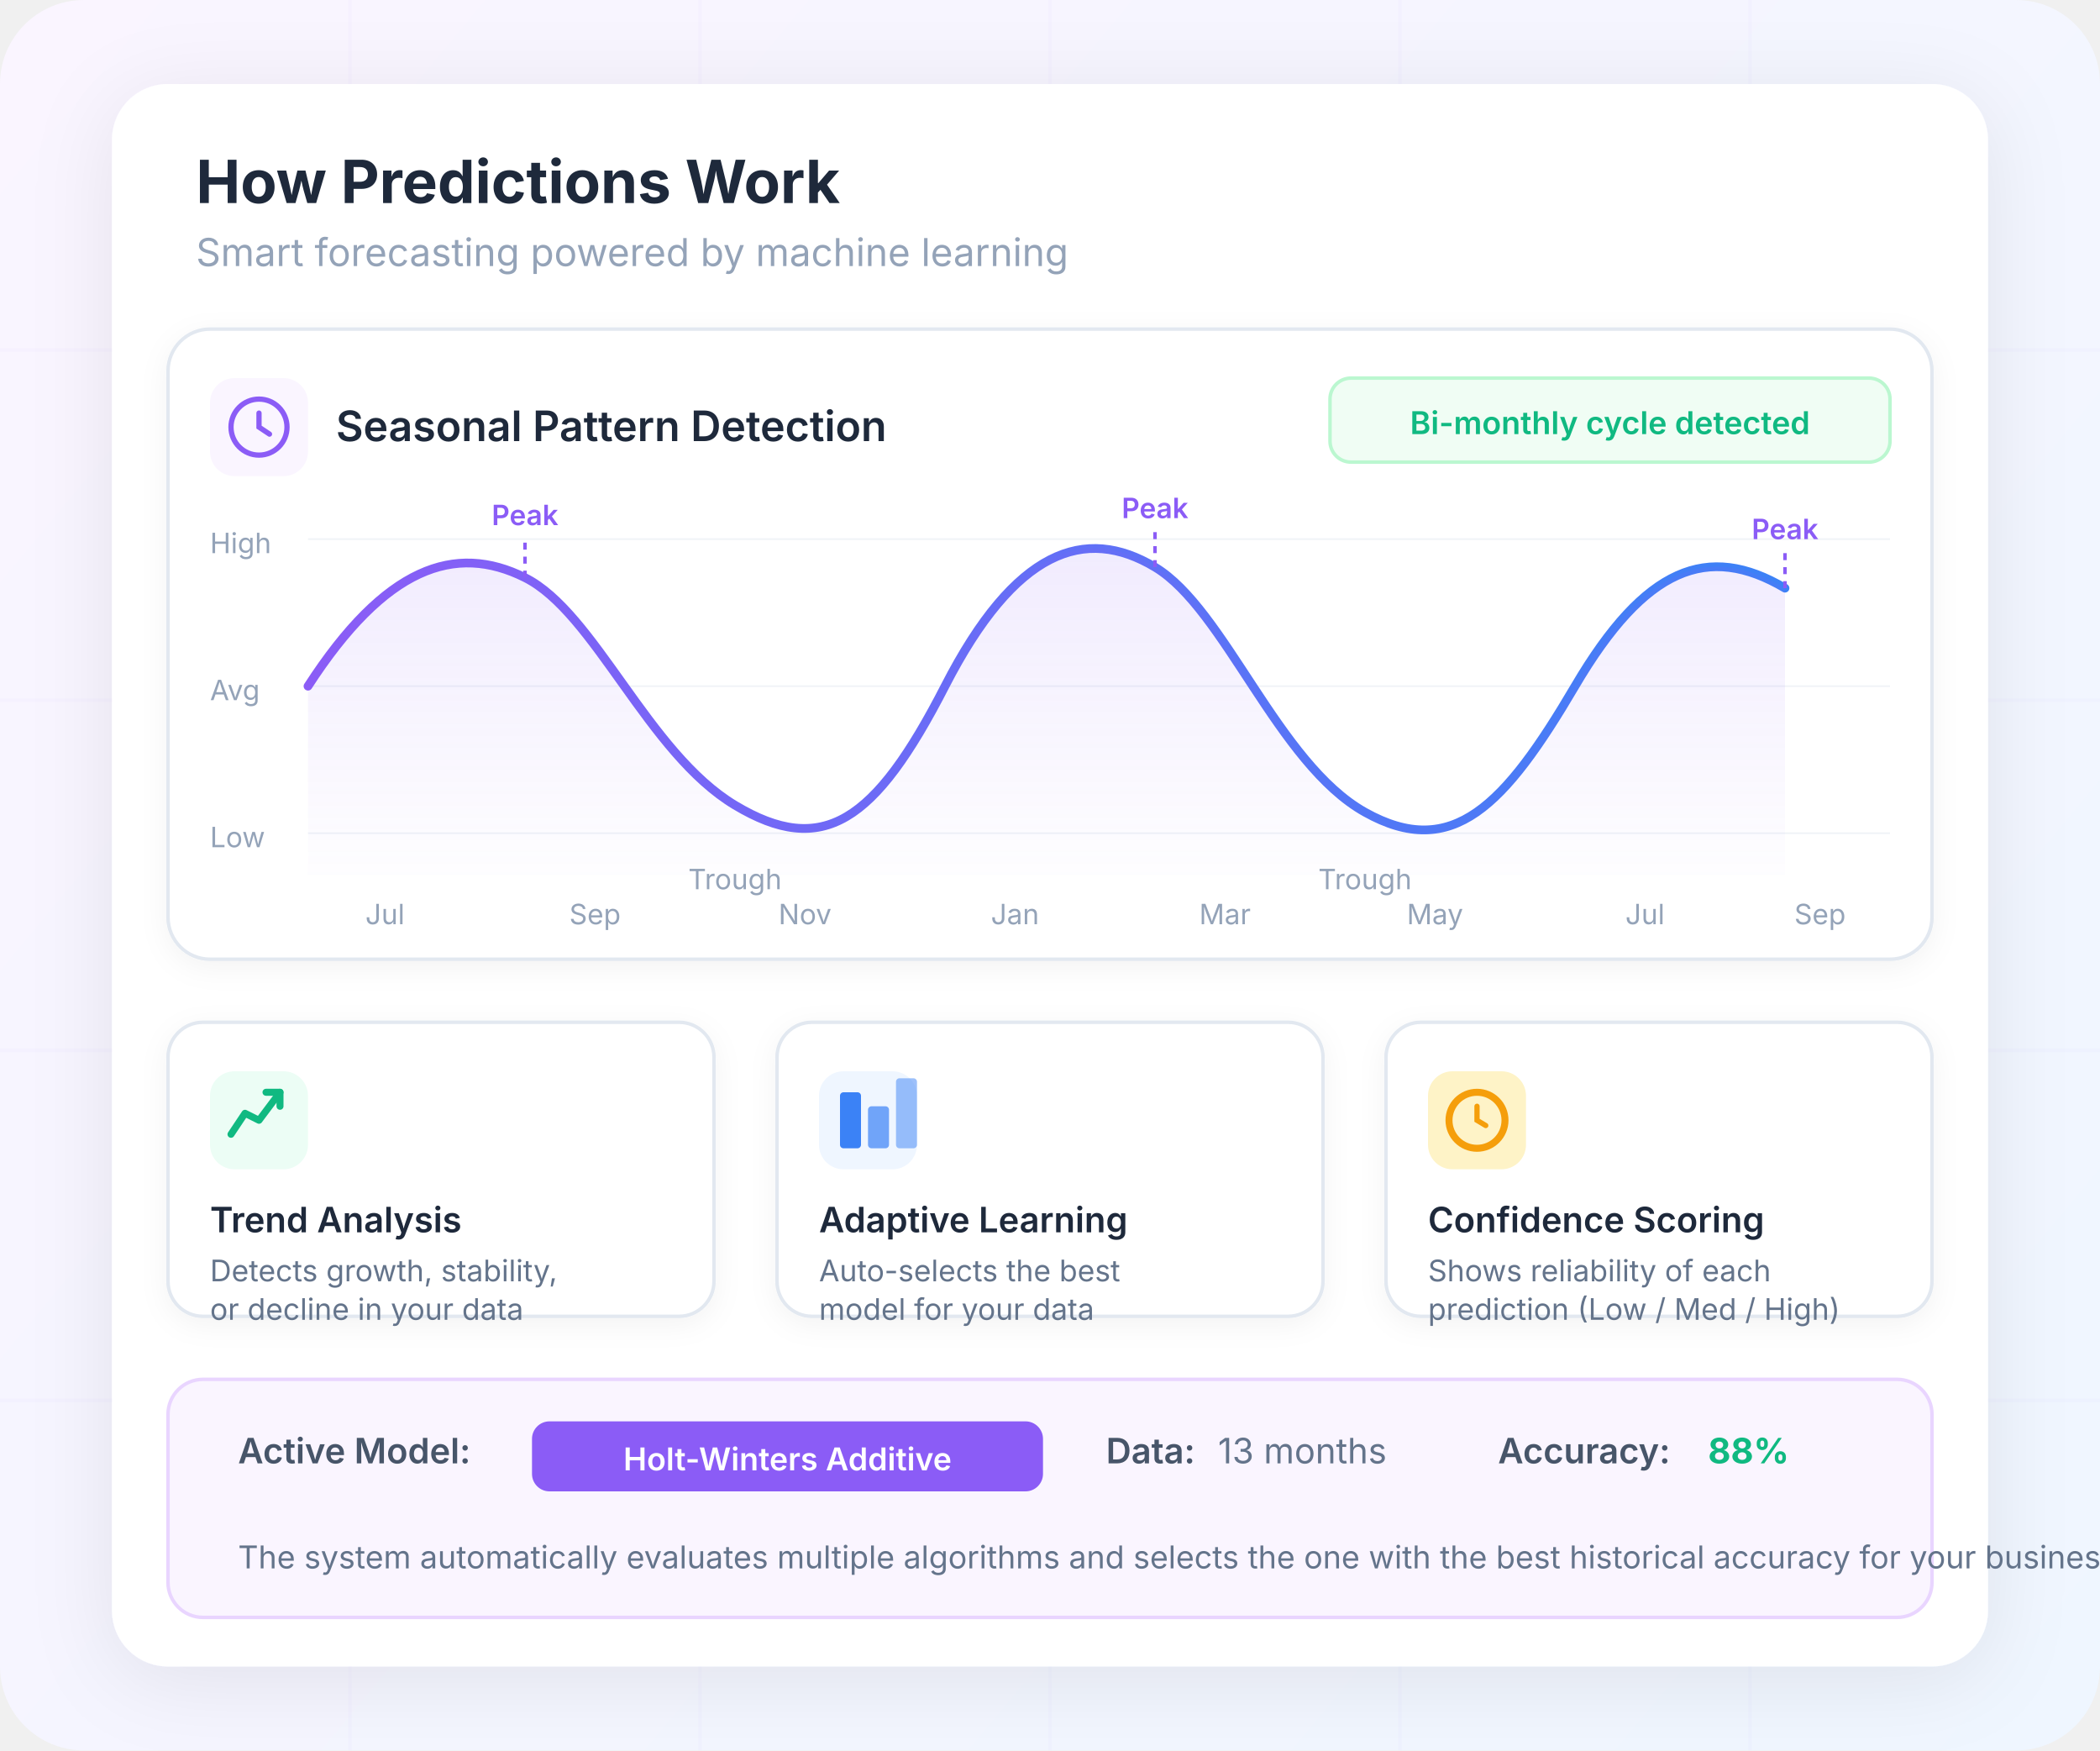
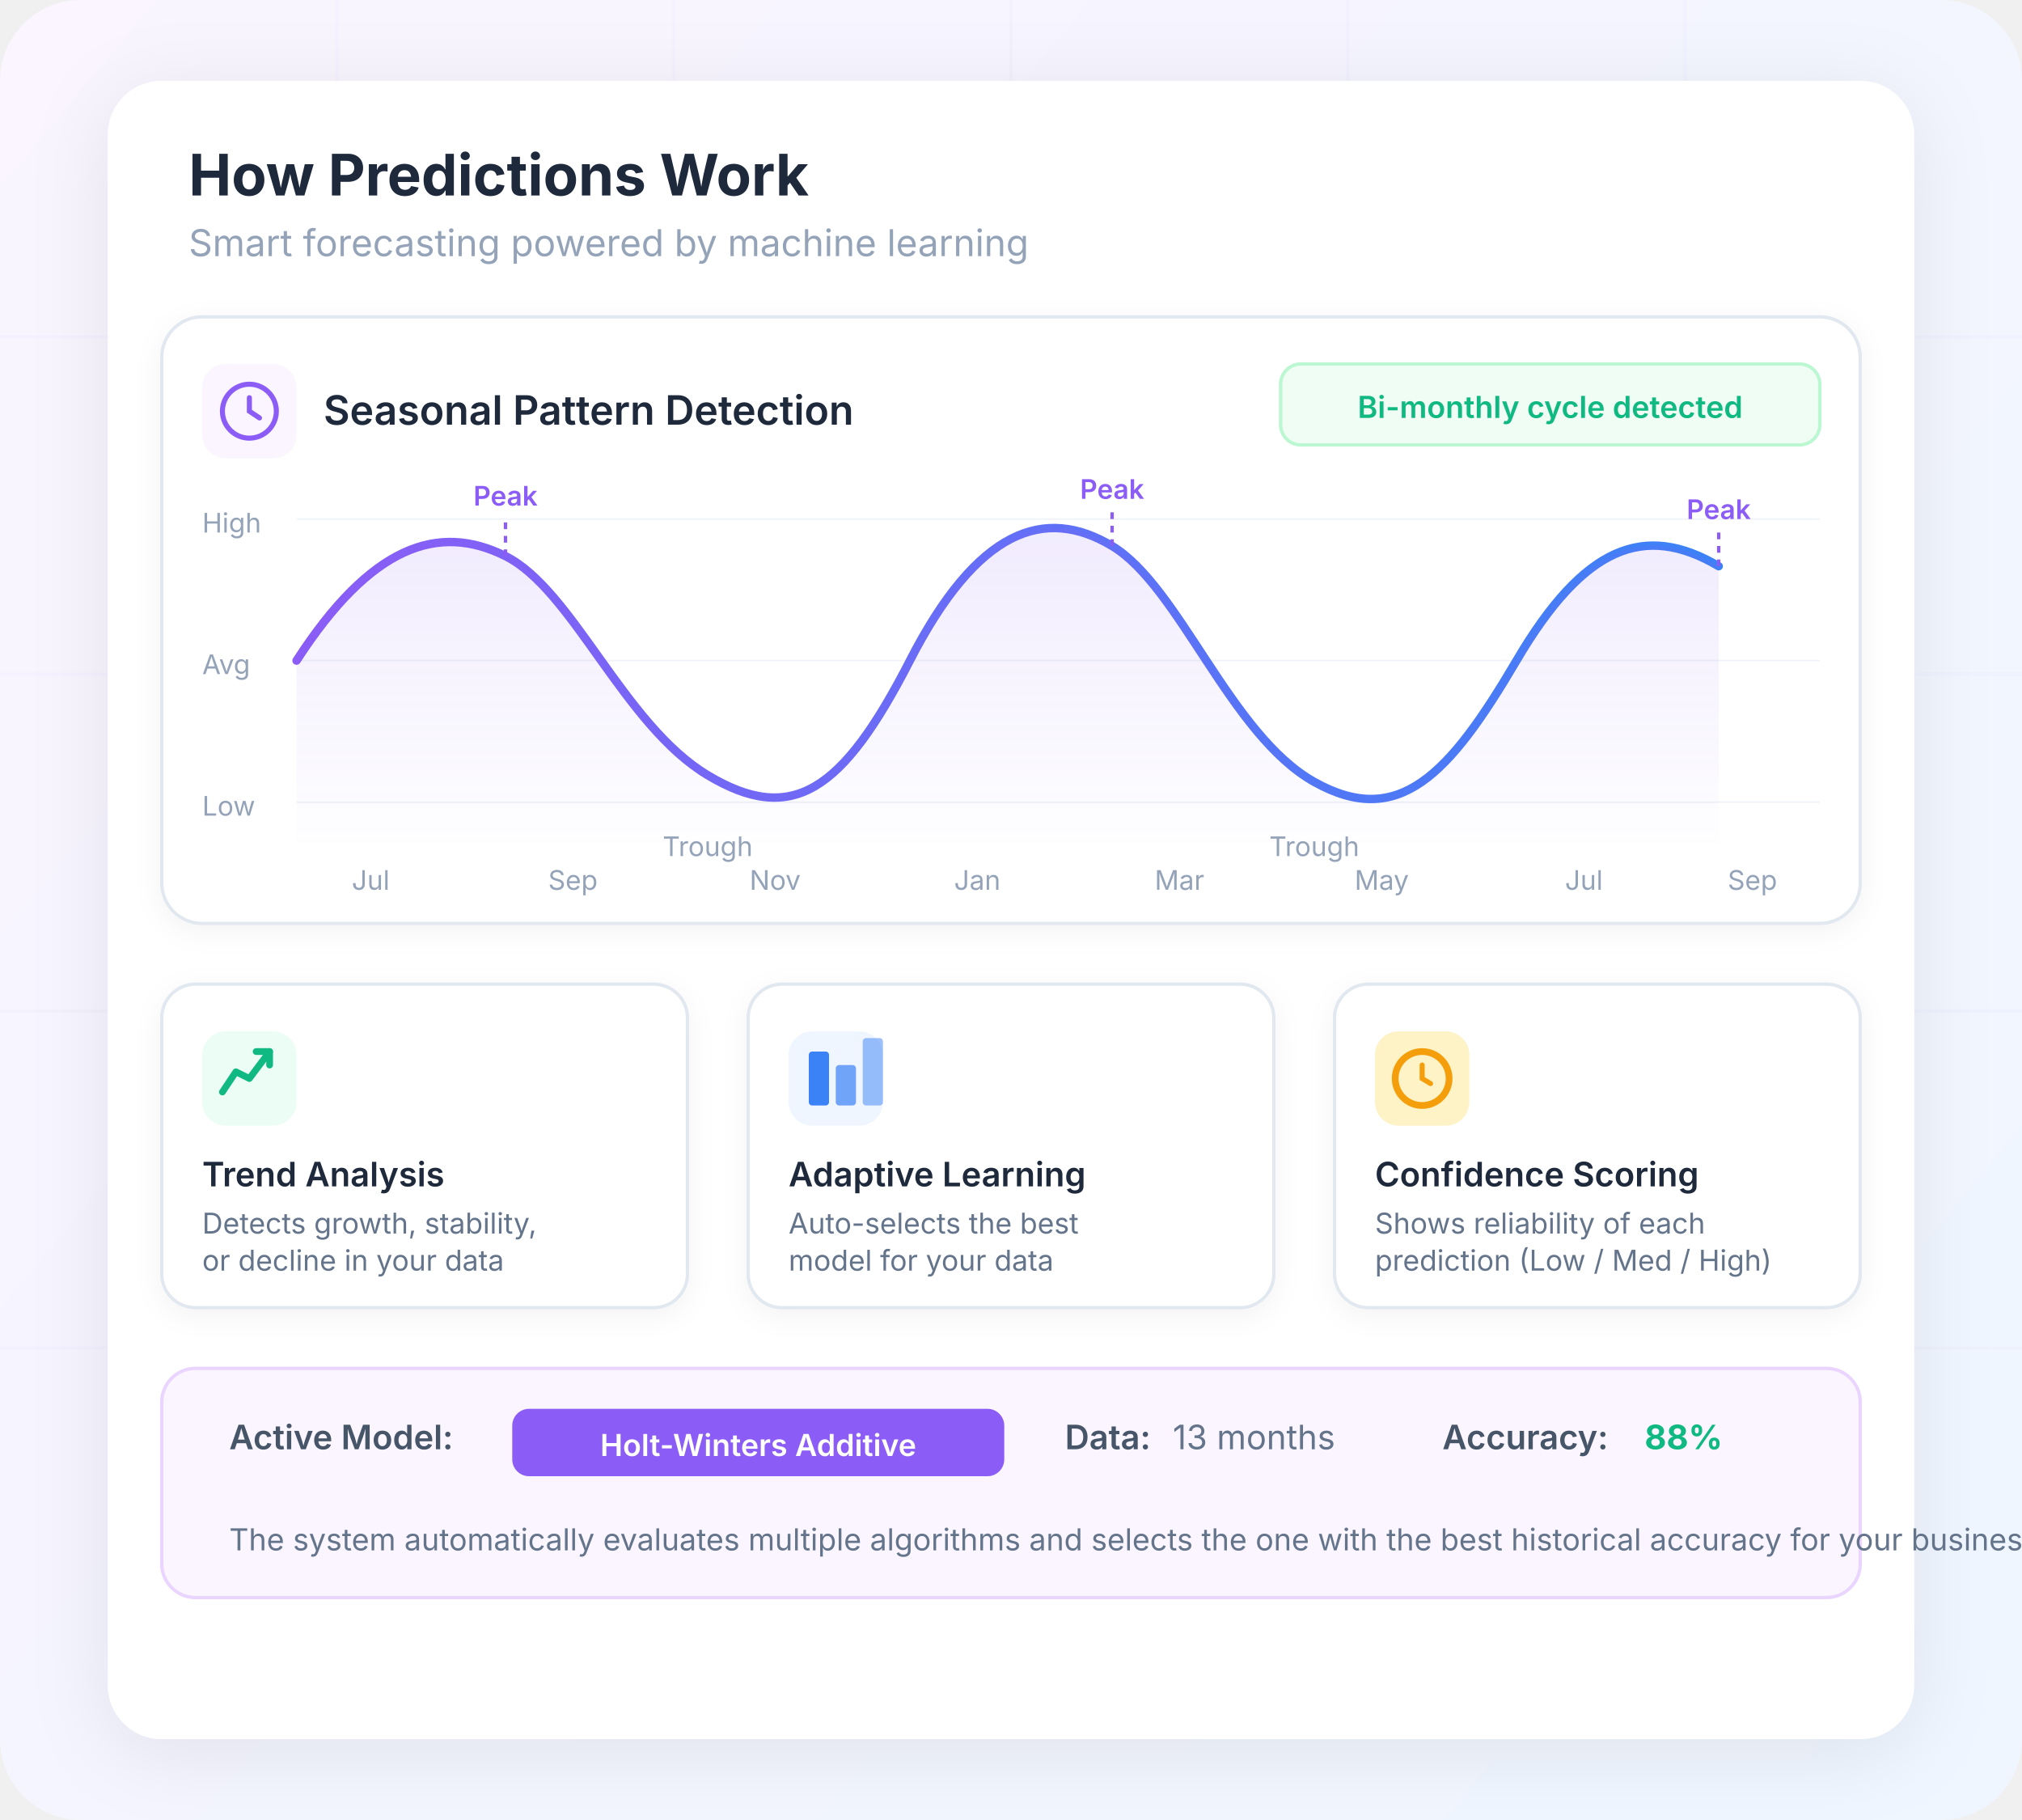
- <svg xmlns="http://www.w3.org/2000/svg" viewBox="0 0 600 500" fill="none">
+ <svg xmlns="http://www.w3.org/2000/svg" viewBox="0 0 600 540" fill="none">
  <defs>
    <linearGradient id="bgGrad4" x1="0" y1="0" x2="600" y2="500" gradientUnits="userSpaceOnUse">
      <stop offset="0%" stop-color="#faf5ff" />
      <stop offset="100%" stop-color="#eff6ff" />
    </linearGradient>
    <linearGradient id="seasonLine" x1="0" y1="0" x2="1" y2="0">
      <stop offset="0%" stop-color="#8b5cf6" />
      <stop offset="100%" stop-color="#3b82f6" />
    </linearGradient>
    <linearGradient id="seasonFill" x1="0" y1="0" x2="0" y2="1">
      <stop offset="0%" stop-color="#8b5cf6" stop-opacity="0.12" />
      <stop offset="100%" stop-color="#8b5cf6" stop-opacity="0.01" />
    </linearGradient>
    <filter id="cardShadow4" x="-10%" y="-5%" width="120%" height="115%">
      <feDropShadow dx="0" dy="4" stdDeviation="12" flood-color="#000" flood-opacity="0.08" />
    </filter>
    <filter id="smallShadow4" x="-10%" y="-10%" width="120%" height="130%">
      <feDropShadow dx="0" dy="2" stdDeviation="4" flood-color="#000" flood-opacity="0.05" />
    </filter>
  </defs>
-   <rect width="600" height="500" rx="24" fill="url(#bgGrad4)" />
+   <rect width="600" height="540" rx="24" fill="url(#bgGrad4)" />
  <g opacity="0.03" stroke="#8b5cf6" stroke-width="1">
    <line x1="0" y1="100" x2="600" y2="100" />
    <line x1="0" y1="200" x2="600" y2="200" />
    <line x1="0" y1="300" x2="600" y2="300" />
    <line x1="0" y1="400" x2="600" y2="400" />
    <line x1="100" y1="0" x2="100" y2="500" />
    <line x1="200" y1="0" x2="200" y2="500" />
    <line x1="300" y1="0" x2="300" y2="500" />
    <line x1="400" y1="0" x2="400" y2="500" />
    <line x1="500" y1="0" x2="500" y2="500" />
  </g>
  <g filter="url(#cardShadow4)">
-     <rect x="32" y="24" width="536" height="452" rx="16" fill="white" />
+     <rect x="32" y="24" width="536" height="492" rx="16" fill="white" />
  </g>
  <text x="56" y="58" font-family="system-ui, -apple-system, sans-serif" font-size="17" font-weight="700" fill="#1e293b">How Predictions Work</text>
  <text x="56" y="76" font-family="system-ui, -apple-system, sans-serif" font-size="11" fill="#94a3b8">Smart forecasting powered by machine learning</text>
  <g filter="url(#smallShadow4)">
    <rect x="48" y="94" width="504" height="180" rx="12" fill="white" stroke="#e2e8f0" stroke-width="1" />
  </g>
  <rect x="60" y="108" width="28" height="28" rx="7" fill="#faf5ff" />
  <circle cx="74" cy="122" r="8" fill="none" stroke="#8b5cf6" stroke-width="1.5" />
  <polyline points="74,118 74,122 77,124" fill="none" stroke="#8b5cf6" stroke-width="1.5" stroke-linecap="round" />
  <text x="96" y="126" font-family="system-ui, -apple-system, sans-serif" font-size="12" font-weight="600" fill="#1e293b">Seasonal Pattern Detection</text>
  <rect x="380" y="108" width="160" height="24" rx="6" fill="#f0fdf4" stroke="#bbf7d0" stroke-width="1" />
  <text x="460" y="124" font-family="system-ui, -apple-system, sans-serif" font-size="9" font-weight="600" fill="#10b981" text-anchor="middle">Bi-monthly cycle detected</text>
  <text x="60" y="158" font-family="system-ui, -apple-system, sans-serif" font-size="8" fill="#94a3b8">High</text>
  <text x="60" y="200" font-family="system-ui, -apple-system, sans-serif" font-size="8" fill="#94a3b8">Avg</text>
  <text x="60" y="242" font-family="system-ui, -apple-system, sans-serif" font-size="8" fill="#94a3b8">Low</text>
  <g stroke="#e2e8f0" stroke-width="0.5" opacity="0.5">
    <line x1="88" y1="154" x2="540" y2="154" />
    <line x1="88" y1="196" x2="540" y2="196" />
    <line x1="88" y1="238" x2="540" y2="238" />
  </g>
  <path d="M88 196 C110 162, 130 155, 150 165 C170 175, 185 215, 210 230 C235 245, 250 235, 270 196 C290 157, 310 150, 330 162 C350 174, 365 218, 390 232 C415 246, 430 230, 450 196 C470 162, 488 155, 510 168" stroke="url(#seasonLine)" stroke-width="2.5" fill="none" stroke-linecap="round" />
  <path d="M88 196 C110 162, 130 155, 150 165 C170 175, 185 215, 210 230 C235 245, 250 235, 270 196 C290 157, 310 150, 330 162 C350 174, 365 218, 390 232 C415 246, 430 230, 450 196 C470 162, 488 155, 510 168 L510 250 L88 250 Z" fill="url(#seasonFill)" />
  <line x1="150" y1="155" x2="150" y2="165" stroke="#8b5cf6" stroke-width="1" stroke-dasharray="2 2" />
  <text x="150" y="150" font-family="system-ui, -apple-system, sans-serif" font-size="8" fill="#8b5cf6" text-anchor="middle" font-weight="600">Peak</text>
  <line x1="330" y1="152" x2="330" y2="162" stroke="#8b5cf6" stroke-width="1" stroke-dasharray="2 2" />
  <text x="330" y="148" font-family="system-ui, -apple-system, sans-serif" font-size="8" fill="#8b5cf6" text-anchor="middle" font-weight="600">Peak</text>
  <line x1="510" y1="158" x2="510" y2="168" stroke="#8b5cf6" stroke-width="1" stroke-dasharray="2 2" />
  <text x="510" y="154" font-family="system-ui, -apple-system, sans-serif" font-size="8" fill="#8b5cf6" text-anchor="middle" font-weight="600">Peak</text>
  <text x="210" y="254" font-family="system-ui, -apple-system, sans-serif" font-size="8" fill="#94a3b8" text-anchor="middle">Trough</text>
  <text x="390" y="254" font-family="system-ui, -apple-system, sans-serif" font-size="8" fill="#94a3b8" text-anchor="middle">Trough</text>
  <text x="110" y="264" font-family="system-ui, -apple-system, sans-serif" font-size="8" fill="#94a3b8" text-anchor="middle">Jul</text>
  <text x="170" y="264" font-family="system-ui, -apple-system, sans-serif" font-size="8" fill="#94a3b8" text-anchor="middle">Sep</text>
  <text x="230" y="264" font-family="system-ui, -apple-system, sans-serif" font-size="8" fill="#94a3b8" text-anchor="middle">Nov</text>
  <text x="290" y="264" font-family="system-ui, -apple-system, sans-serif" font-size="8" fill="#94a3b8" text-anchor="middle">Jan</text>
  <text x="350" y="264" font-family="system-ui, -apple-system, sans-serif" font-size="8" fill="#94a3b8" text-anchor="middle">Mar</text>
  <text x="410" y="264" font-family="system-ui, -apple-system, sans-serif" font-size="8" fill="#94a3b8" text-anchor="middle">May</text>
  <text x="470" y="264" font-family="system-ui, -apple-system, sans-serif" font-size="8" fill="#94a3b8" text-anchor="middle">Jul</text>
  <text x="520" y="264" font-family="system-ui, -apple-system, sans-serif" font-size="8" fill="#94a3b8" text-anchor="middle">Sep</text>
  <g filter="url(#smallShadow4)">
-     <rect x="48" y="292" width="156" height="84" rx="10" fill="white" stroke="#e2e8f0" stroke-width="1" />
+     <rect x="48" y="292" width="156" height="96" rx="10" fill="white" stroke="#e2e8f0" stroke-width="1" />
  </g>
  <rect x="60" y="306" width="28" height="28" rx="7" fill="#ecfdf5" />
  <polyline points="66,324 70,318 74,320 80,312" fill="none" stroke="#10b981" stroke-width="2" stroke-linecap="round" stroke-linejoin="round" />
  <polyline points="76,312 80,312 80,316" fill="none" stroke="#10b981" stroke-width="2" stroke-linecap="round" stroke-linejoin="round" />
  <text x="60" y="352" font-family="system-ui, -apple-system, sans-serif" font-size="10" font-weight="600" fill="#1e293b">Trend Analysis</text>
  <text x="60" y="366" font-family="system-ui, -apple-system, sans-serif" font-size="8.5" fill="#64748b">Detects growth, stability,</text>
  <text x="60" y="377" font-family="system-ui, -apple-system, sans-serif" font-size="8.5" fill="#64748b">or decline in your data</text>
  <g filter="url(#smallShadow4)">
-     <rect x="222" y="292" width="156" height="84" rx="10" fill="white" stroke="#e2e8f0" stroke-width="1" />
+     <rect x="222" y="292" width="156" height="96" rx="10" fill="white" stroke="#e2e8f0" stroke-width="1" />
  </g>
  <rect x="234" y="306" width="28" height="28" rx="7" fill="#eff6ff" />
  <rect x="240" y="312" width="6" height="16" rx="1" fill="#3b82f6" />
  <rect x="248" y="316" width="6" height="12" rx="1" fill="#3b82f6" opacity="0.7" />
  <rect x="256" y="308" width="6" height="20" rx="1" fill="#3b82f6" opacity="0.5" />
  <text x="234" y="352" font-family="system-ui, -apple-system, sans-serif" font-size="10" font-weight="600" fill="#1e293b">Adaptive Learning</text>
  <text x="234" y="366" font-family="system-ui, -apple-system, sans-serif" font-size="8.5" fill="#64748b">Auto-selects the best</text>
  <text x="234" y="377" font-family="system-ui, -apple-system, sans-serif" font-size="8.5" fill="#64748b">model for your data</text>
  <g filter="url(#smallShadow4)">
-     <rect x="396" y="292" width="156" height="84" rx="10" fill="white" stroke="#e2e8f0" stroke-width="1" />
+     <rect x="396" y="292" width="156" height="96" rx="10" fill="white" stroke="#e2e8f0" stroke-width="1" />
  </g>
  <rect x="408" y="306" width="28" height="28" rx="7" fill="#fef3c7" />
  <circle cx="422" cy="320" r="8" fill="none" stroke="#f59e0b" stroke-width="2" />
  <path d="M422 316v4l2.5 1.5" stroke="#f59e0b" stroke-width="1.5" fill="none" stroke-linecap="round" />
  <text x="408" y="352" font-family="system-ui, -apple-system, sans-serif" font-size="10" font-weight="600" fill="#1e293b">Confidence Scoring</text>
  <text x="408" y="366" font-family="system-ui, -apple-system, sans-serif" font-size="8.5" fill="#64748b">Shows reliability of each</text>
  <text x="408" y="377" font-family="system-ui, -apple-system, sans-serif" font-size="8.5" fill="#64748b">prediction (Low / Med / High)</text>
-   <rect x="48" y="394" width="504" height="68" rx="10" fill="#faf5ff" stroke="#e9d5ff" stroke-width="1" />
-   <text x="68" y="418" font-family="system-ui, -apple-system, sans-serif" font-size="10" font-weight="600" fill="#475569">Active Model:</text>
-   <rect x="152" y="406" width="146" height="20" rx="5" fill="#8b5cf6" />
-   <text x="225" y="420" font-family="system-ui, -apple-system, sans-serif" font-size="9" font-weight="600" fill="white" text-anchor="middle">Holt-Winters Additive</text>
-   <text x="316" y="418" font-family="system-ui, -apple-system, sans-serif" font-size="10" font-weight="600" fill="#475569">Data:</text>
-   <text x="348" y="418" font-family="system-ui, -apple-system, sans-serif" font-size="10" fill="#64748b">13 months</text>
-   <text x="428" y="418" font-family="system-ui, -apple-system, sans-serif" font-size="10" font-weight="600" fill="#475569">Accuracy:</text>
-   <text x="488" y="418" font-family="system-ui, -apple-system, sans-serif" font-size="10" font-weight="700" fill="#10b981">88%</text>
-   <text x="68" y="448" font-family="system-ui, -apple-system, sans-serif" font-size="9" fill="#64748b">The system automatically evaluates multiple algorithms and selects the one with the best historical accuracy for your business data.</text>
+   <rect x="48" y="406" width="504" height="68" rx="10" fill="#faf5ff" stroke="#e9d5ff" stroke-width="1" />
+   <text x="68" y="430" font-family="system-ui, -apple-system, sans-serif" font-size="10" font-weight="600" fill="#475569">Active Model:</text>
+   <rect x="152" y="418" width="146" height="20" rx="5" fill="#8b5cf6" />
+   <text x="225" y="432" font-family="system-ui, -apple-system, sans-serif" font-size="9" font-weight="600" fill="white" text-anchor="middle">Holt-Winters Additive</text>
+   <text x="316" y="430" font-family="system-ui, -apple-system, sans-serif" font-size="10" font-weight="600" fill="#475569">Data:</text>
+   <text x="348" y="430" font-family="system-ui, -apple-system, sans-serif" font-size="10" fill="#64748b">13 months</text>
+   <text x="428" y="430" font-family="system-ui, -apple-system, sans-serif" font-size="10" font-weight="600" fill="#475569">Accuracy:</text>
+   <text x="488" y="430" font-family="system-ui, -apple-system, sans-serif" font-size="10" font-weight="700" fill="#10b981">88%</text>
+   <text x="68" y="460" font-family="system-ui, -apple-system, sans-serif" font-size="9" fill="#64748b">The system automatically evaluates multiple algorithms and selects the one with the best historical accuracy for your business data.</text>
</svg>
